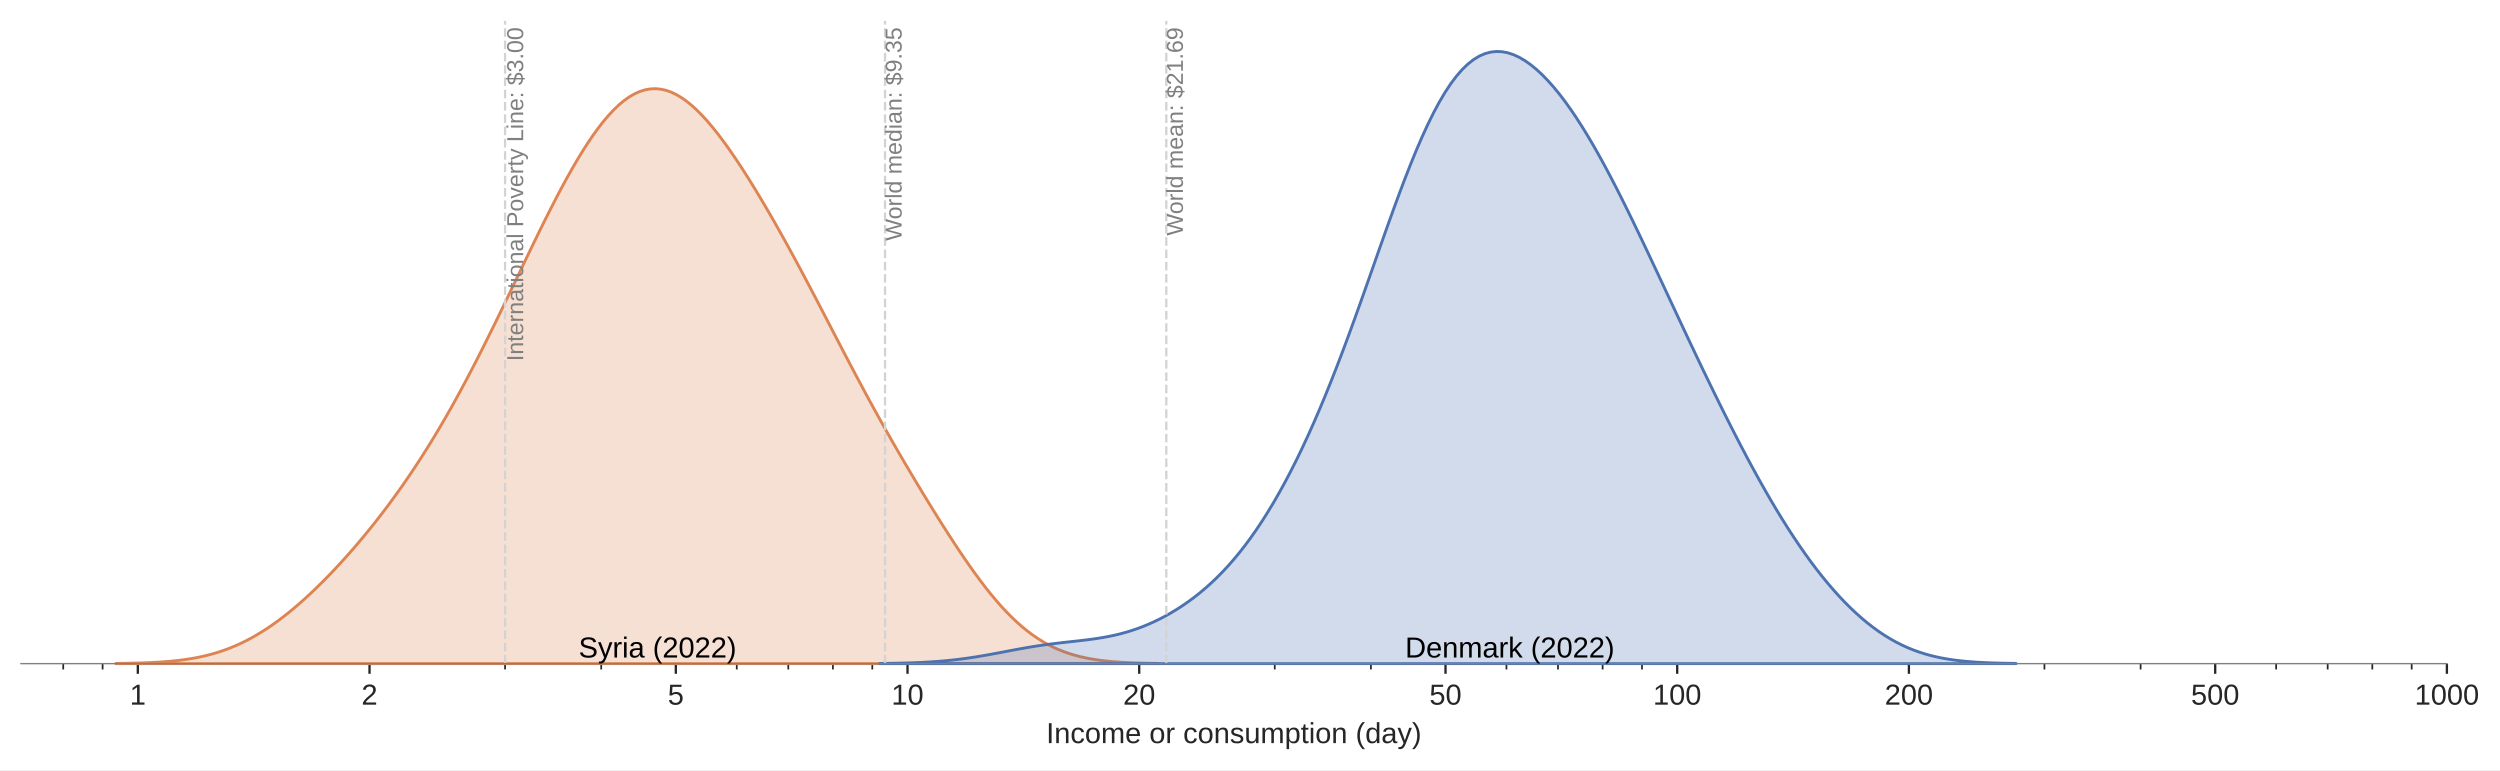
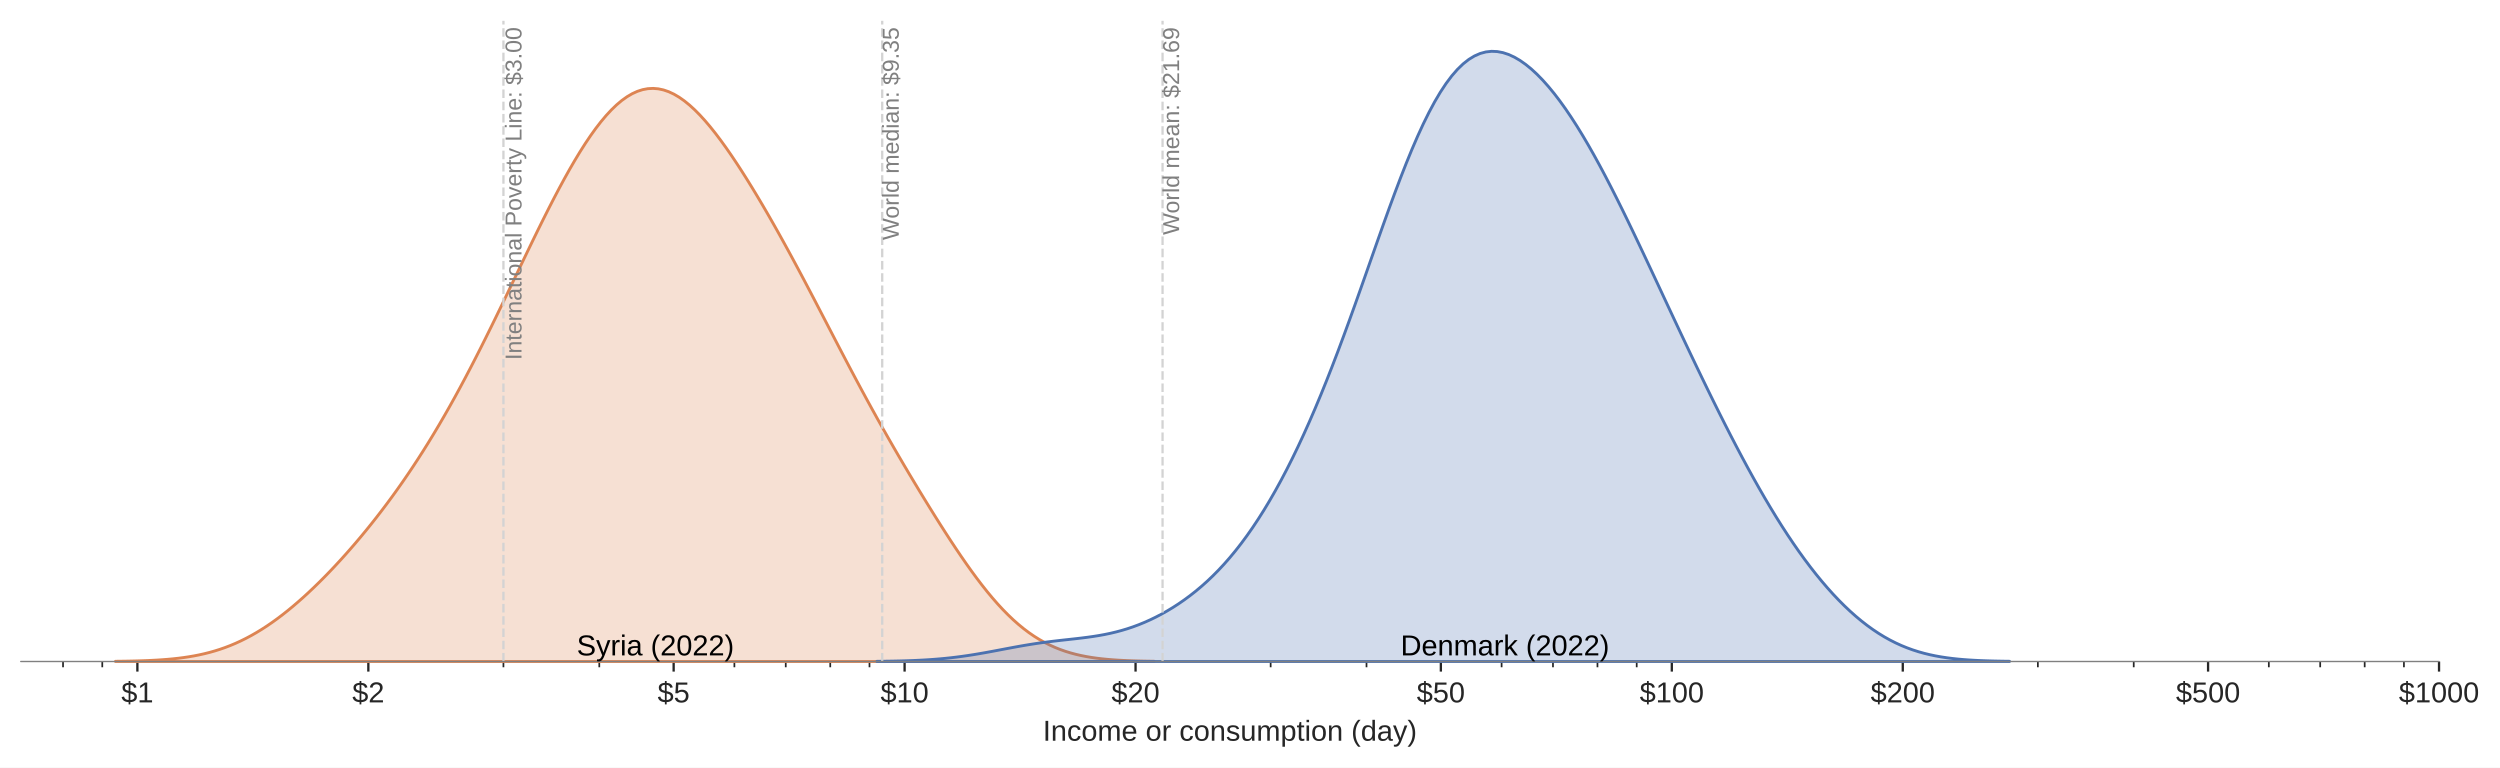
- <svg xmlns="http://www.w3.org/2000/svg" xmlns:xlink="http://www.w3.org/1999/xlink" width="862.522pt" height="265.69pt" viewBox="0 0 862.522 265.69" version="1.1">
+ <svg xmlns="http://www.w3.org/2000/svg" xmlns:xlink="http://www.w3.org/1999/xlink" width="865.302pt" height="265.69pt" viewBox="0 0 865.302 265.69" version="1.1">
  <defs>
    <style type="text/css">*{stroke-linejoin: round; stroke-linecap: butt}</style>
  </defs>
  <g id="figure_1">
    <g id="patch_1">
-       <path d="M 0 265.69  L 862.522 265.69  L 862.522 0  L 0 0  z " style="fill: #ffffff" />
+       <path d="M 0 265.69  L 865.302 265.69  L 865.302 0  L 0 0  z " style="fill: #ffffff" />
    </g>
    <g id="axes_1">
      <g id="patch_2">
        <path d="M 7.2 228.96  L 844.2 228.96  L 844.2 7.2  L 7.2 7.2  z " style="fill: #ffffff" />
      </g>
      <g id="matplotlib.axis_1">
        <g id="xtick_1">
          <g id="line2d_1">
            <defs>
-               <path id="m53336f76e0" d="M 0 0  L 0 3.5  " style="stroke: #262626; stroke-width: 0.8" />
+               <path id="mcde82f3eab" d="M 0 0  L 0 3.5  " style="stroke: #262626; stroke-width: 0.8" />
            </defs>
            <g>
-               <use xlink:href="#m53336f76e0" x="47.551" y="228.96" style="fill: #262626; stroke: #262626; stroke-width: 0.8" />
+               <use xlink:href="#mcde82f3eab" x="47.551" y="228.96" style="fill: #262626; stroke: #262626; stroke-width: 0.8" />
            </g>
          </g>
          <g id="text_1">
-             <text style="font-size: 10px; font-family: 'Arial', 'DejaVu Sans', 'Liberation Sans', 'Bitstream Vera Sans', sans-serif; text-anchor: middle; fill: #262626" x="47.551" y="243.118" transform="rotate(-0 47.55058 243.1178)">1</text>
+             <text style="font-size: 10px; font-family: 'Arial', 'DejaVu Sans', 'Liberation Sans', 'Bitstream Vera Sans', sans-serif; text-anchor: middle; fill: #262626" x="47.551" y="243.118" transform="rotate(-0 47.55058 243.1178)">$1</text>
          </g>
        </g>
        <g id="xtick_2">
          <g id="line2d_2">
            <g>
-               <use xlink:href="#m53336f76e0" x="127.489" y="228.96" style="fill: #262626; stroke: #262626; stroke-width: 0.8" />
+               <use xlink:href="#mcde82f3eab" x="127.489" y="228.96" style="fill: #262626; stroke: #262626; stroke-width: 0.8" />
            </g>
          </g>
          <g id="text_2">
-             <text style="font-size: 10px; font-family: 'Arial', 'DejaVu Sans', 'Liberation Sans', 'Bitstream Vera Sans', sans-serif; text-anchor: middle; fill: #262626" x="127.489" y="243.118" transform="rotate(-0 127.489 243.1178)">2</text>
+             <text style="font-size: 10px; font-family: 'Arial', 'DejaVu Sans', 'Liberation Sans', 'Bitstream Vera Sans', sans-serif; text-anchor: middle; fill: #262626" x="127.489" y="243.118" transform="rotate(-0 127.489 243.1178)">$2</text>
          </g>
        </g>
        <g id="xtick_3">
          <g id="line2d_3">
            <g>
-               <use xlink:href="#m53336f76e0" x="233.162" y="228.96" style="fill: #262626; stroke: #262626; stroke-width: 0.8" />
+               <use xlink:href="#mcde82f3eab" x="233.162" y="228.96" style="fill: #262626; stroke: #262626; stroke-width: 0.8" />
            </g>
          </g>
          <g id="text_3">
-             <text style="font-size: 10px; font-family: 'Arial', 'DejaVu Sans', 'Liberation Sans', 'Bitstream Vera Sans', sans-serif; text-anchor: middle; fill: #262626" x="233.162" y="243.118" transform="rotate(-0 233.1619 243.1178)">5</text>
+             <text style="font-size: 10px; font-family: 'Arial', 'DejaVu Sans', 'Liberation Sans', 'Bitstream Vera Sans', sans-serif; text-anchor: middle; fill: #262626" x="233.162" y="243.118" transform="rotate(-0 233.1619 243.1178)">$5</text>
          </g>
        </g>
        <g id="xtick_4">
          <g id="line2d_4">
            <g>
-               <use xlink:href="#m53336f76e0" x="313.1" y="228.96" style="fill: #262626; stroke: #262626; stroke-width: 0.8" />
+               <use xlink:href="#mcde82f3eab" x="313.1" y="228.96" style="fill: #262626; stroke: #262626; stroke-width: 0.8" />
            </g>
          </g>
          <g id="text_4">
-             <text style="font-size: 10px; font-family: 'Arial', 'DejaVu Sans', 'Liberation Sans', 'Bitstream Vera Sans', sans-serif; text-anchor: middle; fill: #262626" x="313.1" y="243.118" transform="rotate(-0 313.1004 243.1178)">10</text>
+             <text style="font-size: 10px; font-family: 'Arial', 'DejaVu Sans', 'Liberation Sans', 'Bitstream Vera Sans', sans-serif; text-anchor: middle; fill: #262626" x="313.1" y="243.118" transform="rotate(-0 313.1004 243.1178)">$10</text>
          </g>
        </g>
        <g id="xtick_5">
          <g id="line2d_5">
            <g>
-               <use xlink:href="#m53336f76e0" x="393.039" y="228.96" style="fill: #262626; stroke: #262626; stroke-width: 0.8" />
+               <use xlink:href="#mcde82f3eab" x="393.039" y="228.96" style="fill: #262626; stroke: #262626; stroke-width: 0.8" />
            </g>
          </g>
          <g id="text_5">
-             <text style="font-size: 10px; font-family: 'Arial', 'DejaVu Sans', 'Liberation Sans', 'Bitstream Vera Sans', sans-serif; text-anchor: middle; fill: #262626" x="393.039" y="243.118" transform="rotate(-0 393.0388 243.1178)">20</text>
+             <text style="font-size: 10px; font-family: 'Arial', 'DejaVu Sans', 'Liberation Sans', 'Bitstream Vera Sans', sans-serif; text-anchor: middle; fill: #262626" x="393.039" y="243.118" transform="rotate(-0 393.0388 243.1178)">$20</text>
          </g>
        </g>
        <g id="xtick_6">
          <g id="line2d_6">
            <g>
-               <use xlink:href="#m53336f76e0" x="498.712" y="228.96" style="fill: #262626; stroke: #262626; stroke-width: 0.8" />
+               <use xlink:href="#mcde82f3eab" x="498.712" y="228.96" style="fill: #262626; stroke: #262626; stroke-width: 0.8" />
            </g>
          </g>
          <g id="text_6">
-             <text style="font-size: 10px; font-family: 'Arial', 'DejaVu Sans', 'Liberation Sans', 'Bitstream Vera Sans', sans-serif; text-anchor: middle; fill: #262626" x="498.712" y="243.118" transform="rotate(-0 498.7117 243.1178)">50</text>
+             <text style="font-size: 10px; font-family: 'Arial', 'DejaVu Sans', 'Liberation Sans', 'Bitstream Vera Sans', sans-serif; text-anchor: middle; fill: #262626" x="498.712" y="243.118" transform="rotate(-0 498.7117 243.1178)">$50</text>
          </g>
        </g>
        <g id="xtick_7">
          <g id="line2d_7">
            <g>
-               <use xlink:href="#m53336f76e0" x="578.65" y="228.96" style="fill: #262626; stroke: #262626; stroke-width: 0.8" />
+               <use xlink:href="#mcde82f3eab" x="578.65" y="228.96" style="fill: #262626; stroke: #262626; stroke-width: 0.8" />
            </g>
          </g>
          <g id="text_7">
-             <text style="font-size: 10px; font-family: 'Arial', 'DejaVu Sans', 'Liberation Sans', 'Bitstream Vera Sans', sans-serif; text-anchor: middle; fill: #262626" x="578.65" y="243.118" transform="rotate(-0 578.6502 243.1178)">100</text>
+             <text style="font-size: 10px; font-family: 'Arial', 'DejaVu Sans', 'Liberation Sans', 'Bitstream Vera Sans', sans-serif; text-anchor: middle; fill: #262626" x="578.65" y="243.118" transform="rotate(-0 578.6502 243.1178)">$100</text>
          </g>
        </g>
        <g id="xtick_8">
          <g id="line2d_8">
            <g>
-               <use xlink:href="#m53336f76e0" x="658.589" y="228.96" style="fill: #262626; stroke: #262626; stroke-width: 0.8" />
+               <use xlink:href="#mcde82f3eab" x="658.589" y="228.96" style="fill: #262626; stroke: #262626; stroke-width: 0.8" />
            </g>
          </g>
          <g id="text_8">
-             <text style="font-size: 10px; font-family: 'Arial', 'DejaVu Sans', 'Liberation Sans', 'Bitstream Vera Sans', sans-serif; text-anchor: middle; fill: #262626" x="658.589" y="243.118" transform="rotate(-0 658.5887 243.1178)">200</text>
+             <text style="font-size: 10px; font-family: 'Arial', 'DejaVu Sans', 'Liberation Sans', 'Bitstream Vera Sans', sans-serif; text-anchor: middle; fill: #262626" x="658.589" y="243.118" transform="rotate(-0 658.5887 243.1178)">$200</text>
          </g>
        </g>
        <g id="xtick_9">
          <g id="line2d_9">
            <g>
-               <use xlink:href="#m53336f76e0" x="764.262" y="228.96" style="fill: #262626; stroke: #262626; stroke-width: 0.8" />
+               <use xlink:href="#mcde82f3eab" x="764.262" y="228.96" style="fill: #262626; stroke: #262626; stroke-width: 0.8" />
            </g>
          </g>
          <g id="text_9">
-             <text style="font-size: 10px; font-family: 'Arial', 'DejaVu Sans', 'Liberation Sans', 'Bitstream Vera Sans', sans-serif; text-anchor: middle; fill: #262626" x="764.262" y="243.118" transform="rotate(-0 764.2615 243.1178)">500</text>
+             <text style="font-size: 10px; font-family: 'Arial', 'DejaVu Sans', 'Liberation Sans', 'Bitstream Vera Sans', sans-serif; text-anchor: middle; fill: #262626" x="764.262" y="243.118" transform="rotate(-0 764.2615 243.1178)">$500</text>
          </g>
        </g>
        <g id="xtick_10">
          <g id="line2d_10">
            <g>
-               <use xlink:href="#m53336f76e0" x="844.2" y="228.96" style="fill: #262626; stroke: #262626; stroke-width: 0.8" />
+               <use xlink:href="#mcde82f3eab" x="844.2" y="228.96" style="fill: #262626; stroke: #262626; stroke-width: 0.8" />
            </g>
          </g>
          <g id="text_10">
-             <text style="font-size: 10px; font-family: 'Arial', 'DejaVu Sans', 'Liberation Sans', 'Bitstream Vera Sans', sans-serif; text-anchor: middle; fill: #262626" x="844.2" y="243.118" transform="rotate(-0 844.2 243.1178)">1000</text>
+             <text style="font-size: 10px; font-family: 'Arial', 'DejaVu Sans', 'Liberation Sans', 'Bitstream Vera Sans', sans-serif; text-anchor: middle; fill: #262626" x="844.2" y="243.118" transform="rotate(-0 844.2 243.1178)">$1000</text>
          </g>
        </g>
        <g id="xtick_11">
          <g id="line2d_11">
            <defs>
-               <path id="m45b51d2456" d="M 0 0  L 0 2  " style="stroke: #262626; stroke-width: 0.6" />
+               <path id="mde6f2e3a12" d="M 0 0  L 0 2  " style="stroke: #262626; stroke-width: 0.6" />
            </defs>
            <g>
-               <use xlink:href="#m45b51d2456" x="21.816" y="228.96" style="fill: #262626; stroke: #262626; stroke-width: 0.6" />
+               <use xlink:href="#mde6f2e3a12" x="21.816" y="228.96" style="fill: #262626; stroke: #262626; stroke-width: 0.6" />
            </g>
          </g>
        </g>
        <g id="xtick_12">
          <g id="line2d_12">
            <g>
-               <use xlink:href="#m45b51d2456" x="35.4" y="228.96" style="fill: #262626; stroke: #262626; stroke-width: 0.6" />
+               <use xlink:href="#mde6f2e3a12" x="35.4" y="228.96" style="fill: #262626; stroke: #262626; stroke-width: 0.6" />
            </g>
          </g>
        </g>
        <g id="xtick_13">
          <g id="line2d_13">
            <g>
-               <use xlink:href="#m45b51d2456" x="174.25" y="228.96" style="fill: #262626; stroke: #262626; stroke-width: 0.6" />
+               <use xlink:href="#mde6f2e3a12" x="174.25" y="228.96" style="fill: #262626; stroke: #262626; stroke-width: 0.6" />
            </g>
          </g>
        </g>
        <g id="xtick_14">
          <g id="line2d_14">
            <g>
-               <use xlink:href="#m45b51d2456" x="207.427" y="228.96" style="fill: #262626; stroke: #262626; stroke-width: 0.6" />
+               <use xlink:href="#mde6f2e3a12" x="207.427" y="228.96" style="fill: #262626; stroke: #262626; stroke-width: 0.6" />
            </g>
          </g>
        </g>
        <g id="xtick_15">
          <g id="line2d_15">
            <g>
-               <use xlink:href="#m45b51d2456" x="254.188" y="228.96" style="fill: #262626; stroke: #262626; stroke-width: 0.6" />
+               <use xlink:href="#mde6f2e3a12" x="254.188" y="228.96" style="fill: #262626; stroke: #262626; stroke-width: 0.6" />
            </g>
          </g>
        </g>
        <g id="xtick_16">
          <g id="line2d_16">
            <g>
-               <use xlink:href="#m45b51d2456" x="271.966" y="228.96" style="fill: #262626; stroke: #262626; stroke-width: 0.6" />
+               <use xlink:href="#mde6f2e3a12" x="271.966" y="228.96" style="fill: #262626; stroke: #262626; stroke-width: 0.6" />
            </g>
          </g>
        </g>
        <g id="xtick_17">
          <g id="line2d_17">
            <g>
-               <use xlink:href="#m45b51d2456" x="287.366" y="228.96" style="fill: #262626; stroke: #262626; stroke-width: 0.6" />
+               <use xlink:href="#mde6f2e3a12" x="287.366" y="228.96" style="fill: #262626; stroke: #262626; stroke-width: 0.6" />
            </g>
          </g>
        </g>
        <g id="xtick_18">
          <g id="line2d_18">
            <g>
-               <use xlink:href="#m45b51d2456" x="300.949" y="228.96" style="fill: #262626; stroke: #262626; stroke-width: 0.6" />
+               <use xlink:href="#mde6f2e3a12" x="300.949" y="228.96" style="fill: #262626; stroke: #262626; stroke-width: 0.6" />
            </g>
          </g>
        </g>
        <g id="xtick_19">
          <g id="line2d_19">
            <g>
-               <use xlink:href="#m45b51d2456" x="439.8" y="228.96" style="fill: #262626; stroke: #262626; stroke-width: 0.6" />
+               <use xlink:href="#mde6f2e3a12" x="439.8" y="228.96" style="fill: #262626; stroke: #262626; stroke-width: 0.6" />
            </g>
          </g>
        </g>
        <g id="xtick_20">
          <g id="line2d_20">
            <g>
-               <use xlink:href="#m45b51d2456" x="472.977" y="228.96" style="fill: #262626; stroke: #262626; stroke-width: 0.6" />
+               <use xlink:href="#mde6f2e3a12" x="472.977" y="228.96" style="fill: #262626; stroke: #262626; stroke-width: 0.6" />
            </g>
          </g>
        </g>
        <g id="xtick_21">
          <g id="line2d_21">
            <g>
-               <use xlink:href="#m45b51d2456" x="519.738" y="228.96" style="fill: #262626; stroke: #262626; stroke-width: 0.6" />
+               <use xlink:href="#mde6f2e3a12" x="519.738" y="228.96" style="fill: #262626; stroke: #262626; stroke-width: 0.6" />
            </g>
          </g>
        </g>
        <g id="xtick_22">
          <g id="line2d_22">
            <g>
-               <use xlink:href="#m45b51d2456" x="537.516" y="228.96" style="fill: #262626; stroke: #262626; stroke-width: 0.6" />
+               <use xlink:href="#mde6f2e3a12" x="537.516" y="228.96" style="fill: #262626; stroke: #262626; stroke-width: 0.6" />
            </g>
          </g>
        </g>
        <g id="xtick_23">
          <g id="line2d_23">
            <g>
-               <use xlink:href="#m45b51d2456" x="552.916" y="228.96" style="fill: #262626; stroke: #262626; stroke-width: 0.6" />
+               <use xlink:href="#mde6f2e3a12" x="552.916" y="228.96" style="fill: #262626; stroke: #262626; stroke-width: 0.6" />
            </g>
          </g>
        </g>
        <g id="xtick_24">
          <g id="line2d_24">
            <g>
-               <use xlink:href="#m45b51d2456" x="566.499" y="228.96" style="fill: #262626; stroke: #262626; stroke-width: 0.6" />
+               <use xlink:href="#mde6f2e3a12" x="566.499" y="228.96" style="fill: #262626; stroke: #262626; stroke-width: 0.6" />
            </g>
          </g>
        </g>
        <g id="xtick_25">
          <g id="line2d_25">
            <g>
-               <use xlink:href="#m45b51d2456" x="705.35" y="228.96" style="fill: #262626; stroke: #262626; stroke-width: 0.6" />
+               <use xlink:href="#mde6f2e3a12" x="705.35" y="228.96" style="fill: #262626; stroke: #262626; stroke-width: 0.6" />
            </g>
          </g>
        </g>
        <g id="xtick_26">
          <g id="line2d_26">
            <g>
-               <use xlink:href="#m45b51d2456" x="738.527" y="228.96" style="fill: #262626; stroke: #262626; stroke-width: 0.6" />
+               <use xlink:href="#mde6f2e3a12" x="738.527" y="228.96" style="fill: #262626; stroke: #262626; stroke-width: 0.6" />
            </g>
          </g>
        </g>
        <g id="xtick_27">
          <g id="line2d_27">
            <g>
-               <use xlink:href="#m45b51d2456" x="785.288" y="228.96" style="fill: #262626; stroke: #262626; stroke-width: 0.6" />
+               <use xlink:href="#mde6f2e3a12" x="785.288" y="228.96" style="fill: #262626; stroke: #262626; stroke-width: 0.6" />
            </g>
          </g>
        </g>
        <g id="xtick_28">
          <g id="line2d_28">
            <g>
-               <use xlink:href="#m45b51d2456" x="803.066" y="228.96" style="fill: #262626; stroke: #262626; stroke-width: 0.6" />
+               <use xlink:href="#mde6f2e3a12" x="803.066" y="228.96" style="fill: #262626; stroke: #262626; stroke-width: 0.6" />
            </g>
          </g>
        </g>
        <g id="xtick_29">
          <g id="line2d_29">
            <g>
-               <use xlink:href="#m45b51d2456" x="818.466" y="228.96" style="fill: #262626; stroke: #262626; stroke-width: 0.6" />
+               <use xlink:href="#mde6f2e3a12" x="818.466" y="228.96" style="fill: #262626; stroke: #262626; stroke-width: 0.6" />
            </g>
          </g>
        </g>
        <g id="xtick_30">
          <g id="line2d_30">
            <g>
-               <use xlink:href="#m45b51d2456" x="832.049" y="228.96" style="fill: #262626; stroke: #262626; stroke-width: 0.6" />
+               <use xlink:href="#mde6f2e3a12" x="832.049" y="228.96" style="fill: #262626; stroke: #262626; stroke-width: 0.6" />
            </g>
          </g>
        </g>
        <g id="text_11">
          <text style="font-size: 10px; font-family: 'Arial', 'DejaVu Sans', 'Liberation Sans', 'Bitstream Vera Sans', sans-serif; text-anchor: middle; fill: #262626" x="425.7" y="256.385" transform="rotate(-0 425.7 256.385)">Income or consumption (day)</text>
        </g>
      </g>
      <g id="matplotlib.axis_2" />
      <g id="FillBetweenPolyCollection_1">
        <defs>
-           <path id="m6b900f4321" d="M 39.978 -36.801  L 39.978 -36.73  L 41.784 -36.73  L 43.591 -36.73  L 45.397 -36.73  L 47.204 -36.73  L 49.011 -36.73  L 50.817 -36.73  L 52.624 -36.73  L 54.43 -36.73  L 56.237 -36.73  L 58.044 -36.73  L 59.85 -36.73  L 61.657 -36.73  L 63.463 -36.73  L 65.27 -36.73  L 67.076 -36.73  L 68.883 -36.73  L 70.69 -36.73  L 72.496 -36.73  L 74.303 -36.73  L 76.109 -36.73  L 77.916 -36.73  L 79.723 -36.73  L 81.529 -36.73  L 83.336 -36.73  L 85.142 -36.73  L 86.949 -36.73  L 88.755 -36.73  L 90.562 -36.73  L 92.369 -36.73  L 94.175 -36.73  L 95.982 -36.73  L 97.788 -36.73  L 99.595 -36.73  L 101.402 -36.73  L 103.208 -36.73  L 105.015 -36.73  L 106.821 -36.73  L 108.628 -36.73  L 110.434 -36.73  L 112.241 -36.73  L 114.048 -36.73  L 115.854 -36.73  L 117.661 -36.73  L 119.467 -36.73  L 121.274 -36.73  L 123.081 -36.73  L 124.887 -36.73  L 126.694 -36.73  L 128.5 -36.73  L 130.307 -36.73  L 132.113 -36.73  L 133.92 -36.73  L 135.727 -36.73  L 137.533 -36.73  L 139.34 -36.73  L 141.146 -36.73  L 142.953 -36.73  L 144.76 -36.73  L 146.566 -36.73  L 148.373 -36.73  L 150.179 -36.73  L 151.986 -36.73  L 153.792 -36.73  L 155.599 -36.73  L 157.406 -36.73  L 159.212 -36.73  L 161.019 -36.73  L 162.825 -36.73  L 164.632 -36.73  L 166.439 -36.73  L 168.245 -36.73  L 170.052 -36.73  L 171.858 -36.73  L 173.665 -36.73  L 175.471 -36.73  L 177.278 -36.73  L 179.085 -36.73  L 180.891 -36.73  L 182.698 -36.73  L 184.504 -36.73  L 186.311 -36.73  L 188.118 -36.73  L 189.924 -36.73  L 191.731 -36.73  L 193.537 -36.73  L 195.344 -36.73  L 197.15 -36.73  L 198.957 -36.73  L 200.764 -36.73  L 202.57 -36.73  L 204.377 -36.73  L 206.183 -36.73  L 207.99 -36.73  L 209.797 -36.73  L 211.603 -36.73  L 213.41 -36.73  L 215.216 -36.73  L 217.023 -36.73  L 218.829 -36.73  L 220.636 -36.73  L 222.443 -36.73  L 224.249 -36.73  L 226.056 -36.73  L 227.862 -36.73  L 229.669 -36.73  L 231.476 -36.73  L 233.282 -36.73  L 235.089 -36.73  L 236.895 -36.73  L 238.702 -36.73  L 240.509 -36.73  L 242.315 -36.73  L 244.122 -36.73  L 245.928 -36.73  L 247.735 -36.73  L 249.541 -36.73  L 251.348 -36.73  L 253.155 -36.73  L 254.961 -36.73  L 256.768 -36.73  L 258.574 -36.73  L 260.381 -36.73  L 262.188 -36.73  L 263.994 -36.73  L 265.801 -36.73  L 267.607 -36.73  L 269.414 -36.73  L 271.22 -36.73  L 273.027 -36.73  L 274.834 -36.73  L 276.64 -36.73  L 278.447 -36.73  L 280.253 -36.73  L 282.06 -36.73  L 283.867 -36.73  L 285.673 -36.73  L 287.48 -36.73  L 289.286 -36.73  L 291.093 -36.73  L 292.899 -36.73  L 294.706 -36.73  L 296.513 -36.73  L 298.319 -36.73  L 300.126 -36.73  L 301.932 -36.73  L 303.739 -36.73  L 305.546 -36.73  L 307.352 -36.73  L 309.159 -36.73  L 310.965 -36.73  L 312.772 -36.73  L 314.578 -36.73  L 316.385 -36.73  L 318.192 -36.73  L 319.998 -36.73  L 321.805 -36.73  L 323.611 -36.73  L 325.418 -36.73  L 327.225 -36.73  L 329.031 -36.73  L 330.838 -36.73  L 332.644 -36.73  L 334.451 -36.73  L 336.257 -36.73  L 338.064 -36.73  L 339.871 -36.73  L 341.677 -36.73  L 343.484 -36.73  L 345.29 -36.73  L 347.097 -36.73  L 348.904 -36.73  L 350.71 -36.73  L 352.517 -36.73  L 354.323 -36.73  L 356.13 -36.73  L 357.936 -36.73  L 359.743 -36.73  L 361.55 -36.73  L 363.356 -36.73  L 365.163 -36.73  L 366.969 -36.73  L 368.776 -36.73  L 370.583 -36.73  L 372.389 -36.73  L 374.196 -36.73  L 376.002 -36.73  L 377.809 -36.73  L 379.615 -36.73  L 381.422 -36.73  L 383.229 -36.73  L 385.035 -36.73  L 386.842 -36.73  L 388.648 -36.73  L 390.455 -36.73  L 392.262 -36.73  L 394.068 -36.73  L 395.875 -36.73  L 397.681 -36.73  L 399.488 -36.73  L 399.488 -36.811  L 399.488 -36.811  L 397.681 -36.836  L 395.875 -36.869  L 394.068 -36.911  L 392.262 -36.963  L 390.455 -37.028  L 388.648 -37.109  L 386.842 -37.209  L 385.035 -37.332  L 383.229 -37.481  L 381.422 -37.661  L 379.615 -37.877  L 377.809 -38.133  L 376.002 -38.437  L 374.196 -38.794  L 372.389 -39.21  L 370.583 -39.692  L 368.776 -40.247  L 366.969 -40.883  L 365.163 -41.604  L 363.356 -42.419  L 361.55 -43.333  L 359.743 -44.352  L 357.936 -45.481  L 356.13 -46.723  L 354.323 -48.083  L 352.517 -49.563  L 350.71 -51.163  L 348.904 -52.883  L 347.097 -54.722  L 345.29 -56.677  L 343.484 -58.745  L 341.677 -60.92  L 339.871 -63.197  L 338.064 -65.568  L 336.257 -68.028  L 334.451 -70.567  L 332.644 -73.178  L 330.838 -75.854  L 329.031 -78.587  L 327.225 -81.371  L 325.418 -84.198  L 323.611 -87.064  L 321.805 -89.966  L 319.998 -92.899  L 318.192 -95.861  L 316.385 -98.853  L 314.578 -101.873  L 312.772 -104.923  L 310.965 -108.005  L 309.159 -111.118  L 307.352 -114.267  L 305.546 -117.452  L 303.739 -120.674  L 301.932 -123.934  L 300.126 -127.232  L 298.319 -130.567  L 296.513 -133.937  L 294.706 -137.338  L 292.899 -140.766  L 291.093 -144.217  L 289.286 -147.685  L 287.48 -151.163  L 285.673 -154.645  L 283.867 -158.124  L 282.06 -161.594  L 280.253 -165.047  L 278.447 -168.479  L 276.64 -171.883  L 274.834 -175.254  L 273.027 -178.589  L 271.22 -181.884  L 269.414 -185.135  L 267.607 -188.339  L 265.801 -191.494  L 263.994 -194.596  L 262.188 -197.643  L 260.381 -200.631  L 258.574 -203.555  L 256.768 -206.41  L 254.961 -209.19  L 253.155 -211.887  L 251.348 -214.493  L 249.541 -216.999  L 247.735 -219.394  L 245.928 -221.666  L 244.122 -223.803  L 242.315 -225.792  L 240.509 -227.622  L 238.702 -229.278  L 236.895 -230.749  L 235.089 -232.023  L 233.282 -233.088  L 231.476 -233.935  L 229.669 -234.556  L 227.862 -234.944  L 226.056 -235.093  L 224.249 -235  L 222.443 -234.664  L 220.636 -234.084  L 218.829 -233.262  L 217.023 -232.202  L 215.216 -230.908  L 213.41 -229.388  L 211.603 -227.649  L 209.797 -225.7  L 207.99 -223.55  L 206.183 -221.21  L 204.377 -218.691  L 202.57 -216.005  L 200.764 -213.164  L 198.957 -210.179  L 197.15 -207.064  L 195.344 -203.83  L 193.537 -200.489  L 191.731 -197.054  L 189.924 -193.538  L 188.118 -189.951  L 186.311 -186.306  L 184.504 -182.614  L 182.698 -178.886  L 180.891 -175.133  L 179.085 -171.367  L 177.278 -167.596  L 175.471 -163.83  L 173.665 -160.08  L 171.858 -156.353  L 170.052 -152.657  L 168.245 -149  L 166.439 -145.388  L 164.632 -141.827  L 162.825 -138.322  L 161.019 -134.877  L 159.212 -131.496  L 157.406 -128.182  L 155.599 -124.937  L 153.792 -121.762  L 151.986 -118.658  L 150.179 -115.624  L 148.373 -112.662  L 146.566 -109.769  L 144.76 -106.945  L 142.953 -104.189  L 141.146 -101.497  L 139.34 -98.87  L 137.533 -96.304  L 135.727 -93.797  L 133.92 -91.349  L 132.113 -88.956  L 130.307 -86.616  L 128.5 -84.329  L 126.694 -82.093  L 124.887 -79.905  L 123.081 -77.766  L 121.274 -75.675  L 119.467 -73.63  L 117.661 -71.632  L 115.854 -69.68  L 114.048 -67.775  L 112.241 -65.918  L 110.434 -64.109  L 108.628 -62.349  L 106.821 -60.64  L 105.015 -58.983  L 103.208 -57.381  L 101.402 -55.834  L 99.595 -54.346  L 97.788 -52.917  L 95.982 -51.551  L 94.175 -50.248  L 92.369 -49.011  L 90.562 -47.841  L 88.755 -46.74  L 86.949 -45.707  L 85.142 -44.743  L 83.336 -43.848  L 81.529 -43.022  L 79.723 -42.264  L 77.916 -41.571  L 76.109 -40.942  L 74.303 -40.375  L 72.496 -39.866  L 70.69 -39.413  L 68.883 -39.011  L 67.076 -38.658  L 65.27 -38.35  L 63.463 -38.083  L 61.657 -37.852  L 59.85 -37.655  L 58.044 -37.488  L 56.237 -37.346  L 54.43 -37.228  L 52.624 -37.13  L 50.817 -37.049  L 49.011 -36.983  L 47.204 -36.929  L 45.397 -36.885  L 43.591 -36.85  L 41.784 -36.823  L 39.978 -36.801  z " style="stroke: #dd8452" />
+           <path id="ma2a215cb7d" d="M 39.978 -36.801  L 39.978 -36.73  L 41.784 -36.73  L 43.591 -36.73  L 45.397 -36.73  L 47.204 -36.73  L 49.011 -36.73  L 50.817 -36.73  L 52.624 -36.73  L 54.43 -36.73  L 56.237 -36.73  L 58.044 -36.73  L 59.85 -36.73  L 61.657 -36.73  L 63.463 -36.73  L 65.27 -36.73  L 67.076 -36.73  L 68.883 -36.73  L 70.69 -36.73  L 72.496 -36.73  L 74.303 -36.73  L 76.109 -36.73  L 77.916 -36.73  L 79.723 -36.73  L 81.529 -36.73  L 83.336 -36.73  L 85.142 -36.73  L 86.949 -36.73  L 88.755 -36.73  L 90.562 -36.73  L 92.369 -36.73  L 94.175 -36.73  L 95.982 -36.73  L 97.788 -36.73  L 99.595 -36.73  L 101.402 -36.73  L 103.208 -36.73  L 105.015 -36.73  L 106.821 -36.73  L 108.628 -36.73  L 110.434 -36.73  L 112.241 -36.73  L 114.048 -36.73  L 115.854 -36.73  L 117.661 -36.73  L 119.467 -36.73  L 121.274 -36.73  L 123.081 -36.73  L 124.887 -36.73  L 126.694 -36.73  L 128.5 -36.73  L 130.307 -36.73  L 132.113 -36.73  L 133.92 -36.73  L 135.727 -36.73  L 137.533 -36.73  L 139.34 -36.73  L 141.146 -36.73  L 142.953 -36.73  L 144.76 -36.73  L 146.566 -36.73  L 148.373 -36.73  L 150.179 -36.73  L 151.986 -36.73  L 153.792 -36.73  L 155.599 -36.73  L 157.406 -36.73  L 159.212 -36.73  L 161.019 -36.73  L 162.825 -36.73  L 164.632 -36.73  L 166.439 -36.73  L 168.245 -36.73  L 170.052 -36.73  L 171.858 -36.73  L 173.665 -36.73  L 175.471 -36.73  L 177.278 -36.73  L 179.085 -36.73  L 180.891 -36.73  L 182.698 -36.73  L 184.504 -36.73  L 186.311 -36.73  L 188.118 -36.73  L 189.924 -36.73  L 191.731 -36.73  L 193.537 -36.73  L 195.344 -36.73  L 197.15 -36.73  L 198.957 -36.73  L 200.764 -36.73  L 202.57 -36.73  L 204.377 -36.73  L 206.183 -36.73  L 207.99 -36.73  L 209.797 -36.73  L 211.603 -36.73  L 213.41 -36.73  L 215.216 -36.73  L 217.023 -36.73  L 218.829 -36.73  L 220.636 -36.73  L 222.443 -36.73  L 224.249 -36.73  L 226.056 -36.73  L 227.862 -36.73  L 229.669 -36.73  L 231.476 -36.73  L 233.282 -36.73  L 235.089 -36.73  L 236.895 -36.73  L 238.702 -36.73  L 240.509 -36.73  L 242.315 -36.73  L 244.122 -36.73  L 245.928 -36.73  L 247.735 -36.73  L 249.541 -36.73  L 251.348 -36.73  L 253.155 -36.73  L 254.961 -36.73  L 256.768 -36.73  L 258.574 -36.73  L 260.381 -36.73  L 262.188 -36.73  L 263.994 -36.73  L 265.801 -36.73  L 267.607 -36.73  L 269.414 -36.73  L 271.22 -36.73  L 273.027 -36.73  L 274.834 -36.73  L 276.64 -36.73  L 278.447 -36.73  L 280.253 -36.73  L 282.06 -36.73  L 283.867 -36.73  L 285.673 -36.73  L 287.48 -36.73  L 289.286 -36.73  L 291.093 -36.73  L 292.899 -36.73  L 294.706 -36.73  L 296.513 -36.73  L 298.319 -36.73  L 300.126 -36.73  L 301.932 -36.73  L 303.739 -36.73  L 305.546 -36.73  L 307.352 -36.73  L 309.159 -36.73  L 310.965 -36.73  L 312.772 -36.73  L 314.578 -36.73  L 316.385 -36.73  L 318.192 -36.73  L 319.998 -36.73  L 321.805 -36.73  L 323.611 -36.73  L 325.418 -36.73  L 327.225 -36.73  L 329.031 -36.73  L 330.838 -36.73  L 332.644 -36.73  L 334.451 -36.73  L 336.257 -36.73  L 338.064 -36.73  L 339.871 -36.73  L 341.677 -36.73  L 343.484 -36.73  L 345.29 -36.73  L 347.097 -36.73  L 348.904 -36.73  L 350.71 -36.73  L 352.517 -36.73  L 354.323 -36.73  L 356.13 -36.73  L 357.936 -36.73  L 359.743 -36.73  L 361.55 -36.73  L 363.356 -36.73  L 365.163 -36.73  L 366.969 -36.73  L 368.776 -36.73  L 370.583 -36.73  L 372.389 -36.73  L 374.196 -36.73  L 376.002 -36.73  L 377.809 -36.73  L 379.615 -36.73  L 381.422 -36.73  L 383.229 -36.73  L 385.035 -36.73  L 386.842 -36.73  L 388.648 -36.73  L 390.455 -36.73  L 392.262 -36.73  L 394.068 -36.73  L 395.875 -36.73  L 397.681 -36.73  L 399.488 -36.73  L 399.488 -36.811  L 399.488 -36.811  L 397.681 -36.836  L 395.875 -36.869  L 394.068 -36.911  L 392.262 -36.963  L 390.455 -37.028  L 388.648 -37.109  L 386.842 -37.209  L 385.035 -37.332  L 383.229 -37.481  L 381.422 -37.661  L 379.615 -37.877  L 377.809 -38.133  L 376.002 -38.437  L 374.196 -38.794  L 372.389 -39.21  L 370.583 -39.692  L 368.776 -40.247  L 366.969 -40.883  L 365.163 -41.604  L 363.356 -42.419  L 361.55 -43.333  L 359.743 -44.352  L 357.936 -45.481  L 356.13 -46.723  L 354.323 -48.083  L 352.517 -49.563  L 350.71 -51.163  L 348.904 -52.883  L 347.097 -54.722  L 345.29 -56.677  L 343.484 -58.745  L 341.677 -60.92  L 339.871 -63.197  L 338.064 -65.568  L 336.257 -68.028  L 334.451 -70.567  L 332.644 -73.178  L 330.838 -75.854  L 329.031 -78.587  L 327.225 -81.371  L 325.418 -84.198  L 323.611 -87.064  L 321.805 -89.966  L 319.998 -92.899  L 318.192 -95.861  L 316.385 -98.853  L 314.578 -101.873  L 312.772 -104.923  L 310.965 -108.005  L 309.159 -111.118  L 307.352 -114.267  L 305.546 -117.452  L 303.739 -120.674  L 301.932 -123.934  L 300.126 -127.232  L 298.319 -130.567  L 296.513 -133.937  L 294.706 -137.338  L 292.899 -140.766  L 291.093 -144.217  L 289.286 -147.685  L 287.48 -151.163  L 285.673 -154.645  L 283.867 -158.124  L 282.06 -161.594  L 280.253 -165.047  L 278.447 -168.479  L 276.64 -171.883  L 274.834 -175.254  L 273.027 -178.589  L 271.22 -181.884  L 269.414 -185.135  L 267.607 -188.339  L 265.801 -191.494  L 263.994 -194.596  L 262.188 -197.643  L 260.381 -200.631  L 258.574 -203.555  L 256.768 -206.41  L 254.961 -209.19  L 253.155 -211.887  L 251.348 -214.493  L 249.541 -216.999  L 247.735 -219.394  L 245.928 -221.666  L 244.122 -223.803  L 242.315 -225.792  L 240.509 -227.622  L 238.702 -229.278  L 236.895 -230.749  L 235.089 -232.023  L 233.282 -233.088  L 231.476 -233.935  L 229.669 -234.556  L 227.862 -234.944  L 226.056 -235.093  L 224.249 -235  L 222.443 -234.664  L 220.636 -234.084  L 218.829 -233.262  L 217.023 -232.202  L 215.216 -230.908  L 213.41 -229.388  L 211.603 -227.649  L 209.797 -225.7  L 207.99 -223.55  L 206.183 -221.21  L 204.377 -218.691  L 202.57 -216.005  L 200.764 -213.164  L 198.957 -210.179  L 197.15 -207.064  L 195.344 -203.83  L 193.537 -200.489  L 191.731 -197.054  L 189.924 -193.538  L 188.118 -189.951  L 186.311 -186.306  L 184.504 -182.614  L 182.698 -178.886  L 180.891 -175.133  L 179.085 -171.367  L 177.278 -167.596  L 175.471 -163.83  L 173.665 -160.08  L 171.858 -156.353  L 170.052 -152.657  L 168.245 -149  L 166.439 -145.388  L 164.632 -141.827  L 162.825 -138.322  L 161.019 -134.877  L 159.212 -131.496  L 157.406 -128.182  L 155.599 -124.937  L 153.792 -121.762  L 151.986 -118.658  L 150.179 -115.624  L 148.373 -112.662  L 146.566 -109.769  L 144.76 -106.945  L 142.953 -104.189  L 141.146 -101.497  L 139.34 -98.87  L 137.533 -96.304  L 135.727 -93.797  L 133.92 -91.349  L 132.113 -88.956  L 130.307 -86.616  L 128.5 -84.329  L 126.694 -82.093  L 124.887 -79.905  L 123.081 -77.766  L 121.274 -75.675  L 119.467 -73.63  L 117.661 -71.632  L 115.854 -69.68  L 114.048 -67.775  L 112.241 -65.918  L 110.434 -64.109  L 108.628 -62.349  L 106.821 -60.64  L 105.015 -58.983  L 103.208 -57.381  L 101.402 -55.834  L 99.595 -54.346  L 97.788 -52.917  L 95.982 -51.551  L 94.175 -50.248  L 92.369 -49.011  L 90.562 -47.841  L 88.755 -46.74  L 86.949 -45.707  L 85.142 -44.743  L 83.336 -43.848  L 81.529 -43.022  L 79.723 -42.264  L 77.916 -41.571  L 76.109 -40.942  L 74.303 -40.375  L 72.496 -39.866  L 70.69 -39.413  L 68.883 -39.011  L 67.076 -38.658  L 65.27 -38.35  L 63.463 -38.083  L 61.657 -37.852  L 59.85 -37.655  L 58.044 -37.488  L 56.237 -37.346  L 54.43 -37.228  L 52.624 -37.13  L 50.817 -37.049  L 49.011 -36.983  L 47.204 -36.929  L 45.397 -36.885  L 43.591 -36.85  L 41.784 -36.823  L 39.978 -36.801  z " style="stroke: #dd8452" />
        </defs>
        <g>
-           <use xlink:href="#m6b900f4321" x="0" y="265.69" style="fill: #dd8452; fill-opacity: 0.25; stroke: #dd8452" />
+           <use xlink:href="#ma2a215cb7d" x="0" y="265.69" style="fill: #dd8452; fill-opacity: 0.25; stroke: #dd8452" />
        </g>
      </g>
      <g id="FillBetweenPolyCollection_2">
        <defs>
-           <path id="mc1513b4a66" d="M 303.512 -36.793  L 303.512 -36.73  L 305.482 -36.73  L 307.452 -36.73  L 309.422 -36.73  L 311.392 -36.73  L 313.362 -36.73  L 315.331 -36.73  L 317.301 -36.73  L 319.271 -36.73  L 321.241 -36.73  L 323.211 -36.73  L 325.181 -36.73  L 327.151 -36.73  L 329.121 -36.73  L 331.091 -36.73  L 333.061 -36.73  L 335.031 -36.73  L 337.001 -36.73  L 338.971 -36.73  L 340.941 -36.73  L 342.911 -36.73  L 344.881 -36.73  L 346.851 -36.73  L 348.821 -36.73  L 350.791 -36.73  L 352.76 -36.73  L 354.73 -36.73  L 356.7 -36.73  L 358.67 -36.73  L 360.64 -36.73  L 362.61 -36.73  L 364.58 -36.73  L 366.55 -36.73  L 368.52 -36.73  L 370.49 -36.73  L 372.46 -36.73  L 374.43 -36.73  L 376.4 -36.73  L 378.37 -36.73  L 380.34 -36.73  L 382.31 -36.73  L 384.28 -36.73  L 386.25 -36.73  L 388.22 -36.73  L 390.189 -36.73  L 392.159 -36.73  L 394.129 -36.73  L 396.099 -36.73  L 398.069 -36.73  L 400.039 -36.73  L 402.009 -36.73  L 403.979 -36.73  L 405.949 -36.73  L 407.919 -36.73  L 409.889 -36.73  L 411.859 -36.73  L 413.829 -36.73  L 415.799 -36.73  L 417.769 -36.73  L 419.739 -36.73  L 421.709 -36.73  L 423.679 -36.73  L 425.649 -36.73  L 427.618 -36.73  L 429.588 -36.73  L 431.558 -36.73  L 433.528 -36.73  L 435.498 -36.73  L 437.468 -36.73  L 439.438 -36.73  L 441.408 -36.73  L 443.378 -36.73  L 445.348 -36.73  L 447.318 -36.73  L 449.288 -36.73  L 451.258 -36.73  L 453.228 -36.73  L 455.198 -36.73  L 457.168 -36.73  L 459.138 -36.73  L 461.108 -36.73  L 463.078 -36.73  L 465.047 -36.73  L 467.017 -36.73  L 468.987 -36.73  L 470.957 -36.73  L 472.927 -36.73  L 474.897 -36.73  L 476.867 -36.73  L 478.837 -36.73  L 480.807 -36.73  L 482.777 -36.73  L 484.747 -36.73  L 486.717 -36.73  L 488.687 -36.73  L 490.657 -36.73  L 492.627 -36.73  L 494.597 -36.73  L 496.567 -36.73  L 498.537 -36.73  L 500.507 -36.73  L 502.476 -36.73  L 504.446 -36.73  L 506.416 -36.73  L 508.386 -36.73  L 510.356 -36.73  L 512.326 -36.73  L 514.296 -36.73  L 516.266 -36.73  L 518.236 -36.73  L 520.206 -36.73  L 522.176 -36.73  L 524.146 -36.73  L 526.116 -36.73  L 528.086 -36.73  L 530.056 -36.73  L 532.026 -36.73  L 533.996 -36.73  L 535.966 -36.73  L 537.936 -36.73  L 539.905 -36.73  L 541.875 -36.73  L 543.845 -36.73  L 545.815 -36.73  L 547.785 -36.73  L 549.755 -36.73  L 551.725 -36.73  L 553.695 -36.73  L 555.665 -36.73  L 557.635 -36.73  L 559.605 -36.73  L 561.575 -36.73  L 563.545 -36.73  L 565.515 -36.73  L 567.485 -36.73  L 569.455 -36.73  L 571.425 -36.73  L 573.395 -36.73  L 575.365 -36.73  L 577.334 -36.73  L 579.304 -36.73  L 581.274 -36.73  L 583.244 -36.73  L 585.214 -36.73  L 587.184 -36.73  L 589.154 -36.73  L 591.124 -36.73  L 593.094 -36.73  L 595.064 -36.73  L 597.034 -36.73  L 599.004 -36.73  L 600.974 -36.73  L 602.944 -36.73  L 604.914 -36.73  L 606.884 -36.73  L 608.854 -36.73  L 610.824 -36.73  L 612.794 -36.73  L 614.763 -36.73  L 616.733 -36.73  L 618.703 -36.73  L 620.673 -36.73  L 622.643 -36.73  L 624.613 -36.73  L 626.583 -36.73  L 628.553 -36.73  L 630.523 -36.73  L 632.493 -36.73  L 634.463 -36.73  L 636.433 -36.73  L 638.403 -36.73  L 640.373 -36.73  L 642.343 -36.73  L 644.313 -36.73  L 646.283 -36.73  L 648.253 -36.73  L 650.223 -36.73  L 652.192 -36.73  L 654.162 -36.73  L 656.132 -36.73  L 658.102 -36.73  L 660.072 -36.73  L 662.042 -36.73  L 664.012 -36.73  L 665.982 -36.73  L 667.952 -36.73  L 669.922 -36.73  L 671.892 -36.73  L 673.862 -36.73  L 675.832 -36.73  L 677.802 -36.73  L 679.772 -36.73  L 681.742 -36.73  L 683.712 -36.73  L 685.682 -36.73  L 687.651 -36.73  L 689.621 -36.73  L 691.591 -36.73  L 693.561 -36.73  L 695.531 -36.73  L 695.531 -36.805  L 695.531 -36.805  L 693.561 -36.832  L 691.591 -36.867  L 689.621 -36.911  L 687.651 -36.969  L 685.682 -37.042  L 683.712 -37.133  L 681.742 -37.247  L 679.772 -37.388  L 677.802 -37.56  L 675.832 -37.769  L 673.862 -38.02  L 671.892 -38.319  L 669.922 -38.672  L 667.952 -39.085  L 665.982 -39.564  L 664.012 -40.117  L 662.042 -40.748  L 660.072 -41.464  L 658.102 -42.269  L 656.132 -43.169  L 654.162 -44.168  L 652.192 -45.268  L 650.223 -46.474  L 648.253 -47.786  L 646.283 -49.207  L 644.313 -50.738  L 642.343 -52.38  L 640.373 -54.131  L 638.403 -55.994  L 636.433 -57.966  L 634.463 -60.048  L 632.493 -62.24  L 630.523 -64.54  L 628.553 -66.949  L 626.583 -69.465  L 624.613 -72.088  L 622.643 -74.818  L 620.673 -77.652  L 618.703 -80.59  L 616.733 -83.629  L 614.763 -86.767  L 612.794 -90.002  L 610.824 -93.33  L 608.854 -96.747  L 606.884 -100.249  L 604.914 -103.832  L 602.944 -107.49  L 600.974 -111.219  L 599.004 -115.013  L 597.034 -118.869  L 595.064 -122.78  L 593.094 -126.742  L 591.124 -130.752  L 589.154 -134.803  L 587.184 -138.892  L 585.214 -143.015  L 583.244 -147.167  L 581.274 -151.344  L 579.304 -155.539  L 577.334 -159.749  L 575.365 -163.965  L 573.395 -168.183  L 571.425 -172.393  L 569.455 -176.588  L 567.485 -180.758  L 565.515 -184.894  L 563.545 -188.985  L 561.575 -193.021  L 559.605 -196.99  L 557.635 -200.882  L 555.665 -204.686  L 553.695 -208.39  L 551.725 -211.985  L 549.755 -215.461  L 547.785 -218.807  L 545.815 -222.016  L 543.845 -225.079  L 541.875 -227.987  L 539.905 -230.734  L 537.936 -233.311  L 535.966 -235.711  L 533.996 -237.926  L 532.026 -239.948  L 530.056 -241.768  L 528.086 -243.376  L 526.116 -244.763  L 524.146 -245.915  L 522.176 -246.822  L 520.206 -247.469  L 518.236 -247.843  L 516.266 -247.93  L 514.296 -247.714  L 512.326 -247.183  L 510.356 -246.324  L 508.386 -245.124  L 506.416 -243.575  L 504.446 -241.668  L 502.476 -239.402  L 500.507 -236.775  L 498.537 -233.791  L 496.567 -230.459  L 494.597 -226.789  L 492.627 -222.8  L 490.657 -218.512  L 488.687 -213.949  L 486.717 -209.14  L 484.747 -204.115  L 482.777 -198.907  L 480.807 -193.551  L 478.837 -188.081  L 476.867 -182.532  L 474.897 -176.938  L 472.927 -171.332  L 470.957 -165.743  L 468.987 -160.199  L 467.017 -154.725  L 465.047 -149.342  L 463.078 -144.068  L 461.108 -138.919  L 459.138 -133.906  L 457.168 -129.038  L 455.198 -124.324  L 453.228 -119.766  L 451.258 -115.37  L 449.288 -111.135  L 447.318 -107.063  L 445.348 -103.154  L 443.378 -99.406  L 441.408 -95.819  L 439.438 -92.39  L 437.468 -89.12  L 435.498 -86.004  L 433.528 -83.042  L 431.558 -80.231  L 429.588 -77.567  L 427.618 -75.047  L 425.649 -72.667  L 423.679 -70.422  L 421.709 -68.309  L 419.739 -66.32  L 417.769 -64.45  L 415.799 -62.694  L 413.829 -61.045  L 411.859 -59.499  L 409.889 -58.048  L 407.919 -56.689  L 405.949 -55.418  L 403.979 -54.23  L 402.009 -53.122  L 400.039 -52.093  L 398.069 -51.14  L 396.099 -50.263  L 394.129 -49.459  L 392.159 -48.727  L 390.189 -48.066  L 388.22 -47.474  L 386.25 -46.947  L 384.28 -46.481  L 382.31 -46.072  L 380.34 -45.713  L 378.37 -45.399  L 376.4 -45.12  L 374.43 -44.87  L 372.46 -44.639  L 370.49 -44.419  L 368.52 -44.203  L 366.55 -43.983  L 364.58 -43.753  L 362.61 -43.508  L 360.64 -43.245  L 358.67 -42.961  L 356.7 -42.656  L 354.73 -42.331  L 352.76 -41.988  L 350.791 -41.63  L 348.821 -41.262  L 346.851 -40.888  L 344.881 -40.514  L 342.911 -40.145  L 340.941 -39.785  L 338.971 -39.439  L 337.001 -39.111  L 335.031 -38.804  L 333.061 -38.52  L 331.091 -38.26  L 329.121 -38.026  L 327.151 -37.818  L 325.181 -37.635  L 323.211 -37.475  L 321.241 -37.338  L 319.271 -37.221  L 317.301 -37.123  L 315.331 -37.042  L 313.362 -36.975  L 311.392 -36.92  L 309.422 -36.877  L 307.452 -36.842  L 305.482 -36.815  L 303.512 -36.793  z " style="stroke: #4c72b0" />
+           <path id="m4d1a2e548c" d="M 303.512 -36.793  L 303.512 -36.73  L 305.482 -36.73  L 307.452 -36.73  L 309.422 -36.73  L 311.392 -36.73  L 313.362 -36.73  L 315.331 -36.73  L 317.301 -36.73  L 319.271 -36.73  L 321.241 -36.73  L 323.211 -36.73  L 325.181 -36.73  L 327.151 -36.73  L 329.121 -36.73  L 331.091 -36.73  L 333.061 -36.73  L 335.031 -36.73  L 337.001 -36.73  L 338.971 -36.73  L 340.941 -36.73  L 342.911 -36.73  L 344.881 -36.73  L 346.851 -36.73  L 348.821 -36.73  L 350.791 -36.73  L 352.76 -36.73  L 354.73 -36.73  L 356.7 -36.73  L 358.67 -36.73  L 360.64 -36.73  L 362.61 -36.73  L 364.58 -36.73  L 366.55 -36.73  L 368.52 -36.73  L 370.49 -36.73  L 372.46 -36.73  L 374.43 -36.73  L 376.4 -36.73  L 378.37 -36.73  L 380.34 -36.73  L 382.31 -36.73  L 384.28 -36.73  L 386.25 -36.73  L 388.22 -36.73  L 390.189 -36.73  L 392.159 -36.73  L 394.129 -36.73  L 396.099 -36.73  L 398.069 -36.73  L 400.039 -36.73  L 402.009 -36.73  L 403.979 -36.73  L 405.949 -36.73  L 407.919 -36.73  L 409.889 -36.73  L 411.859 -36.73  L 413.829 -36.73  L 415.799 -36.73  L 417.769 -36.73  L 419.739 -36.73  L 421.709 -36.73  L 423.679 -36.73  L 425.649 -36.73  L 427.618 -36.73  L 429.588 -36.73  L 431.558 -36.73  L 433.528 -36.73  L 435.498 -36.73  L 437.468 -36.73  L 439.438 -36.73  L 441.408 -36.73  L 443.378 -36.73  L 445.348 -36.73  L 447.318 -36.73  L 449.288 -36.73  L 451.258 -36.73  L 453.228 -36.73  L 455.198 -36.73  L 457.168 -36.73  L 459.138 -36.73  L 461.108 -36.73  L 463.078 -36.73  L 465.047 -36.73  L 467.017 -36.73  L 468.987 -36.73  L 470.957 -36.73  L 472.927 -36.73  L 474.897 -36.73  L 476.867 -36.73  L 478.837 -36.73  L 480.807 -36.73  L 482.777 -36.73  L 484.747 -36.73  L 486.717 -36.73  L 488.687 -36.73  L 490.657 -36.73  L 492.627 -36.73  L 494.597 -36.73  L 496.567 -36.73  L 498.537 -36.73  L 500.507 -36.73  L 502.476 -36.73  L 504.446 -36.73  L 506.416 -36.73  L 508.386 -36.73  L 510.356 -36.73  L 512.326 -36.73  L 514.296 -36.73  L 516.266 -36.73  L 518.236 -36.73  L 520.206 -36.73  L 522.176 -36.73  L 524.146 -36.73  L 526.116 -36.73  L 528.086 -36.73  L 530.056 -36.73  L 532.026 -36.73  L 533.996 -36.73  L 535.966 -36.73  L 537.936 -36.73  L 539.905 -36.73  L 541.875 -36.73  L 543.845 -36.73  L 545.815 -36.73  L 547.785 -36.73  L 549.755 -36.73  L 551.725 -36.73  L 553.695 -36.73  L 555.665 -36.73  L 557.635 -36.73  L 559.605 -36.73  L 561.575 -36.73  L 563.545 -36.73  L 565.515 -36.73  L 567.485 -36.73  L 569.455 -36.73  L 571.425 -36.73  L 573.395 -36.73  L 575.365 -36.73  L 577.334 -36.73  L 579.304 -36.73  L 581.274 -36.73  L 583.244 -36.73  L 585.214 -36.73  L 587.184 -36.73  L 589.154 -36.73  L 591.124 -36.73  L 593.094 -36.73  L 595.064 -36.73  L 597.034 -36.73  L 599.004 -36.73  L 600.974 -36.73  L 602.944 -36.73  L 604.914 -36.73  L 606.884 -36.73  L 608.854 -36.73  L 610.824 -36.73  L 612.794 -36.73  L 614.763 -36.73  L 616.733 -36.73  L 618.703 -36.73  L 620.673 -36.73  L 622.643 -36.73  L 624.613 -36.73  L 626.583 -36.73  L 628.553 -36.73  L 630.523 -36.73  L 632.493 -36.73  L 634.463 -36.73  L 636.433 -36.73  L 638.403 -36.73  L 640.373 -36.73  L 642.343 -36.73  L 644.313 -36.73  L 646.283 -36.73  L 648.253 -36.73  L 650.223 -36.73  L 652.192 -36.73  L 654.162 -36.73  L 656.132 -36.73  L 658.102 -36.73  L 660.072 -36.73  L 662.042 -36.73  L 664.012 -36.73  L 665.982 -36.73  L 667.952 -36.73  L 669.922 -36.73  L 671.892 -36.73  L 673.862 -36.73  L 675.832 -36.73  L 677.802 -36.73  L 679.772 -36.73  L 681.742 -36.73  L 683.712 -36.73  L 685.682 -36.73  L 687.651 -36.73  L 689.621 -36.73  L 691.591 -36.73  L 693.561 -36.73  L 695.531 -36.73  L 695.531 -36.805  L 695.531 -36.805  L 693.561 -36.832  L 691.591 -36.867  L 689.621 -36.911  L 687.651 -36.969  L 685.682 -37.042  L 683.712 -37.133  L 681.742 -37.247  L 679.772 -37.388  L 677.802 -37.56  L 675.832 -37.769  L 673.862 -38.02  L 671.892 -38.319  L 669.922 -38.672  L 667.952 -39.085  L 665.982 -39.564  L 664.012 -40.117  L 662.042 -40.748  L 660.072 -41.464  L 658.102 -42.269  L 656.132 -43.169  L 654.162 -44.168  L 652.192 -45.268  L 650.223 -46.474  L 648.253 -47.786  L 646.283 -49.207  L 644.313 -50.738  L 642.343 -52.38  L 640.373 -54.131  L 638.403 -55.994  L 636.433 -57.966  L 634.463 -60.048  L 632.493 -62.24  L 630.523 -64.54  L 628.553 -66.949  L 626.583 -69.465  L 624.613 -72.088  L 622.643 -74.818  L 620.673 -77.652  L 618.703 -80.59  L 616.733 -83.629  L 614.763 -86.767  L 612.794 -90.002  L 610.824 -93.33  L 608.854 -96.747  L 606.884 -100.249  L 604.914 -103.832  L 602.944 -107.49  L 600.974 -111.219  L 599.004 -115.013  L 597.034 -118.869  L 595.064 -122.78  L 593.094 -126.742  L 591.124 -130.752  L 589.154 -134.803  L 587.184 -138.892  L 585.214 -143.015  L 583.244 -147.167  L 581.274 -151.344  L 579.304 -155.539  L 577.334 -159.749  L 575.365 -163.965  L 573.395 -168.183  L 571.425 -172.393  L 569.455 -176.588  L 567.485 -180.758  L 565.515 -184.894  L 563.545 -188.985  L 561.575 -193.021  L 559.605 -196.99  L 557.635 -200.882  L 555.665 -204.686  L 553.695 -208.39  L 551.725 -211.985  L 549.755 -215.461  L 547.785 -218.807  L 545.815 -222.016  L 543.845 -225.079  L 541.875 -227.987  L 539.905 -230.734  L 537.936 -233.311  L 535.966 -235.711  L 533.996 -237.926  L 532.026 -239.948  L 530.056 -241.768  L 528.086 -243.376  L 526.116 -244.763  L 524.146 -245.915  L 522.176 -246.822  L 520.206 -247.469  L 518.236 -247.843  L 516.266 -247.93  L 514.296 -247.714  L 512.326 -247.183  L 510.356 -246.324  L 508.386 -245.124  L 506.416 -243.575  L 504.446 -241.668  L 502.476 -239.402  L 500.507 -236.775  L 498.537 -233.791  L 496.567 -230.459  L 494.597 -226.789  L 492.627 -222.8  L 490.657 -218.512  L 488.687 -213.949  L 486.717 -209.14  L 484.747 -204.115  L 482.777 -198.907  L 480.807 -193.551  L 478.837 -188.081  L 476.867 -182.532  L 474.897 -176.938  L 472.927 -171.332  L 470.957 -165.743  L 468.987 -160.199  L 467.017 -154.725  L 465.047 -149.342  L 463.078 -144.068  L 461.108 -138.919  L 459.138 -133.906  L 457.168 -129.038  L 455.198 -124.324  L 453.228 -119.766  L 451.258 -115.37  L 449.288 -111.135  L 447.318 -107.063  L 445.348 -103.154  L 443.378 -99.406  L 441.408 -95.819  L 439.438 -92.39  L 437.468 -89.12  L 435.498 -86.004  L 433.528 -83.042  L 431.558 -80.231  L 429.588 -77.567  L 427.618 -75.047  L 425.649 -72.667  L 423.679 -70.422  L 421.709 -68.309  L 419.739 -66.32  L 417.769 -64.45  L 415.799 -62.694  L 413.829 -61.045  L 411.859 -59.499  L 409.889 -58.048  L 407.919 -56.689  L 405.949 -55.418  L 403.979 -54.23  L 402.009 -53.122  L 400.039 -52.093  L 398.069 -51.14  L 396.099 -50.263  L 394.129 -49.459  L 392.159 -48.727  L 390.189 -48.066  L 388.22 -47.474  L 386.25 -46.947  L 384.28 -46.481  L 382.31 -46.072  L 380.34 -45.713  L 378.37 -45.399  L 376.4 -45.12  L 374.43 -44.87  L 372.46 -44.639  L 370.49 -44.419  L 368.52 -44.203  L 366.55 -43.983  L 364.58 -43.753  L 362.61 -43.508  L 360.64 -43.245  L 358.67 -42.961  L 356.7 -42.656  L 354.73 -42.331  L 352.76 -41.988  L 350.791 -41.63  L 348.821 -41.262  L 346.851 -40.888  L 344.881 -40.514  L 342.911 -40.145  L 340.941 -39.785  L 338.971 -39.439  L 337.001 -39.111  L 335.031 -38.804  L 333.061 -38.52  L 331.091 -38.26  L 329.121 -38.026  L 327.151 -37.818  L 325.181 -37.635  L 323.211 -37.475  L 321.241 -37.338  L 319.271 -37.221  L 317.301 -37.123  L 315.331 -37.042  L 313.362 -36.975  L 311.392 -36.92  L 309.422 -36.877  L 307.452 -36.842  L 305.482 -36.815  L 303.512 -36.793  z " style="stroke: #4c72b0" />
        </defs>
        <g>
-           <use xlink:href="#mc1513b4a66" x="0" y="265.69" style="fill: #4c72b0; fill-opacity: 0.25; stroke: #4c72b0" />
+           <use xlink:href="#m4d1a2e548c" x="0" y="265.69" style="fill: #4c72b0; fill-opacity: 0.25; stroke: #4c72b0" />
        </g>
      </g>
      <g id="line2d_31">
        <path d="M 174.25 228.96  L 174.25 7.2  " style="fill: none; stroke-dasharray: 2.96,1.28; stroke-dashoffset: 0; stroke: #d3d3d3; stroke-width: 0.8" />
      </g>
      <g id="line2d_32">
        <path d="M 402.384 228.96  L 402.384 7.2  " style="fill: none; stroke-dasharray: 2.96,1.28; stroke-dashoffset: 0; stroke: #d3d3d3; stroke-width: 0.8" />
      </g>
      <g id="line2d_33">
        <path d="M 305.349 228.96  L 305.349 7.2  " style="fill: none; stroke-dasharray: 2.96,1.28; stroke-dashoffset: 0; stroke: #d3d3d3; stroke-width: 0.8" />
      </g>
      <g id="line2d_34">
        <path d="M 7.2 228.96  L 844.2 228.96  " style="fill: none; stroke: #808080; stroke-width: 0.5; stroke-linecap: round" />
      </g>
      <g id="text_12">
        <text style="font-size: 8px; font-family: 'Arial', 'DejaVu Sans', 'Liberation Sans', 'Bitstream Vera Sans', sans-serif; fill: #808080" transform="translate(180.5038 124.5964) rotate(-90)">International Poverty Line: $3.00</text>
      </g>
      <g id="text_13">
        <text style="font-size: 8px; font-family: 'Arial', 'DejaVu Sans', 'Liberation Sans', 'Bitstream Vera Sans', sans-serif; fill: #808080" transform="translate(408.1105 81.31135) rotate(-90)">World mean: $21.69</text>
      </g>
      <g id="text_14">
        <text style="font-size: 8px; font-family: 'Arial', 'DejaVu Sans', 'Liberation Sans', 'Bitstream Vera Sans', sans-serif; fill: #808080" transform="translate(311.0757 83.08885) rotate(-90)">World median: $9.35</text>
      </g>
      <g id="text_15">
        <text style="font-size: 10px; font-family: 'Arial', 'DejaVu Sans', 'Liberation Sans', 'Bitstream Vera Sans', sans-serif; text-anchor: middle" x="520.911" y="226.855" transform="rotate(-0 520.9114 226.8553)">Denmark (2022)</text>
      </g>
      <g id="text_16">
        <text style="font-size: 10px; font-family: 'Arial', 'DejaVu Sans', 'Liberation Sans', 'Bitstream Vera Sans', sans-serif; text-anchor: middle" x="226.868" y="226.855" transform="rotate(-0 226.8681 226.8553)">Syria (2022)</text>
      </g>
    </g>
  </g>
</svg>
